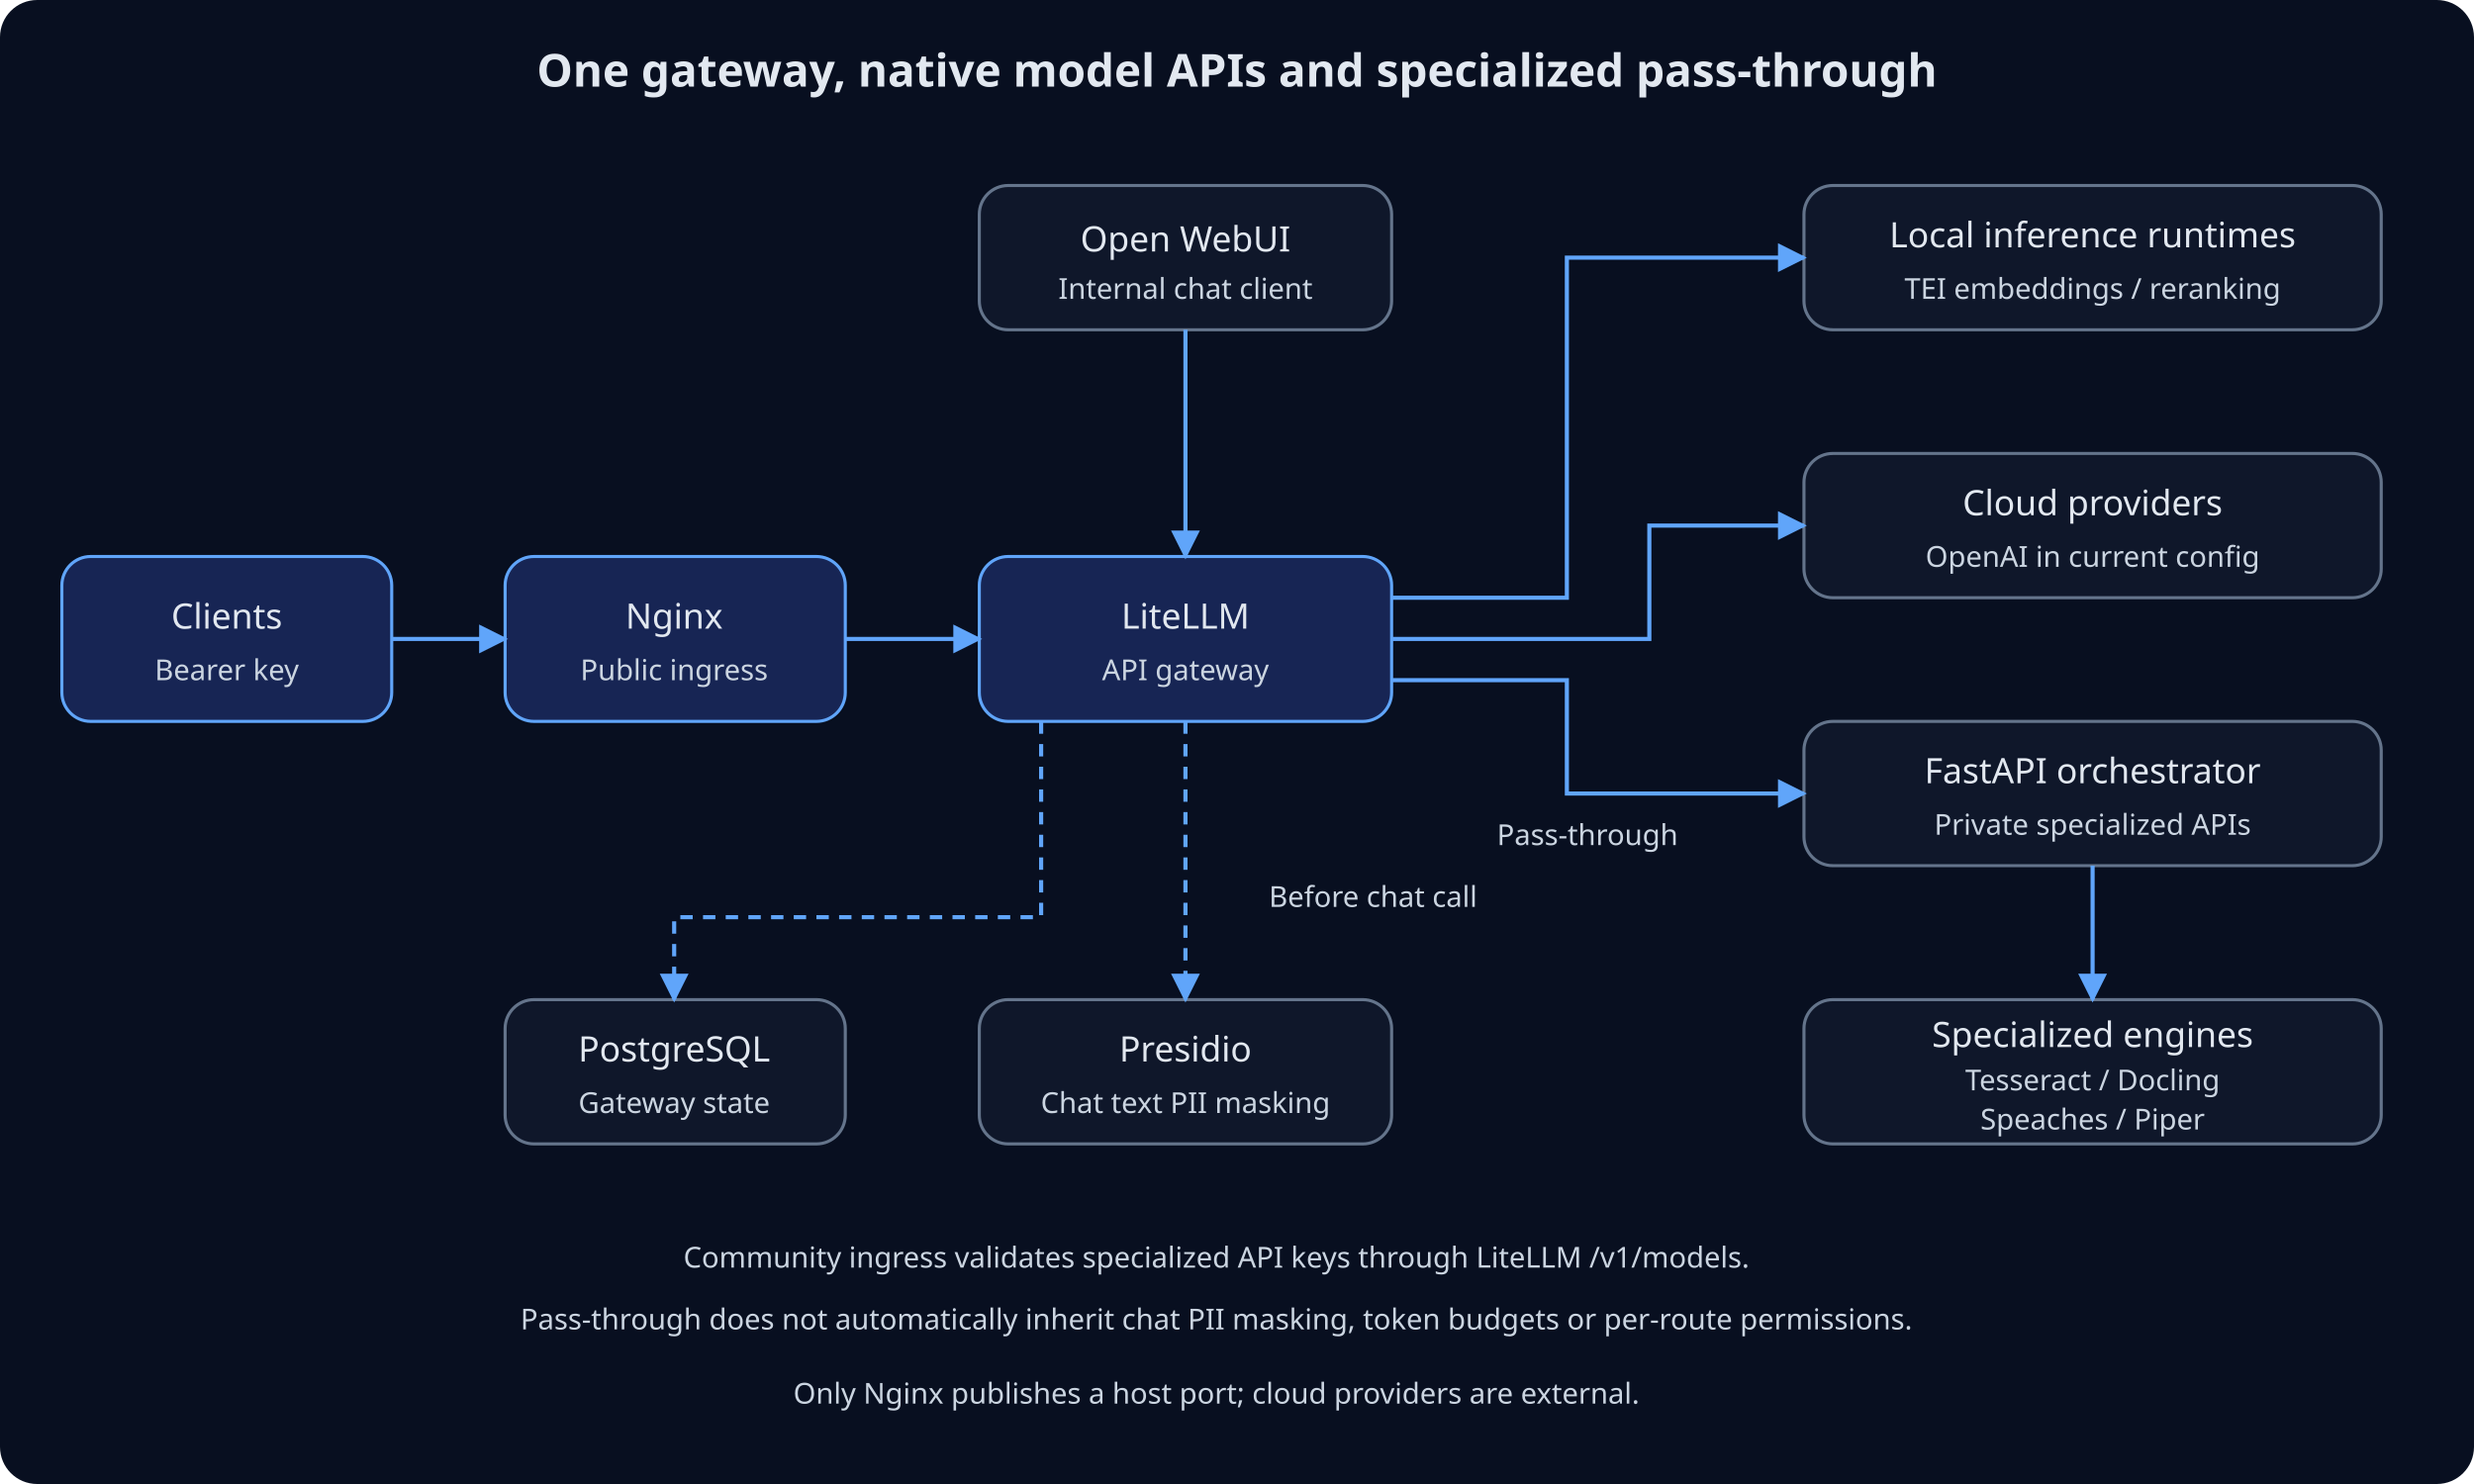
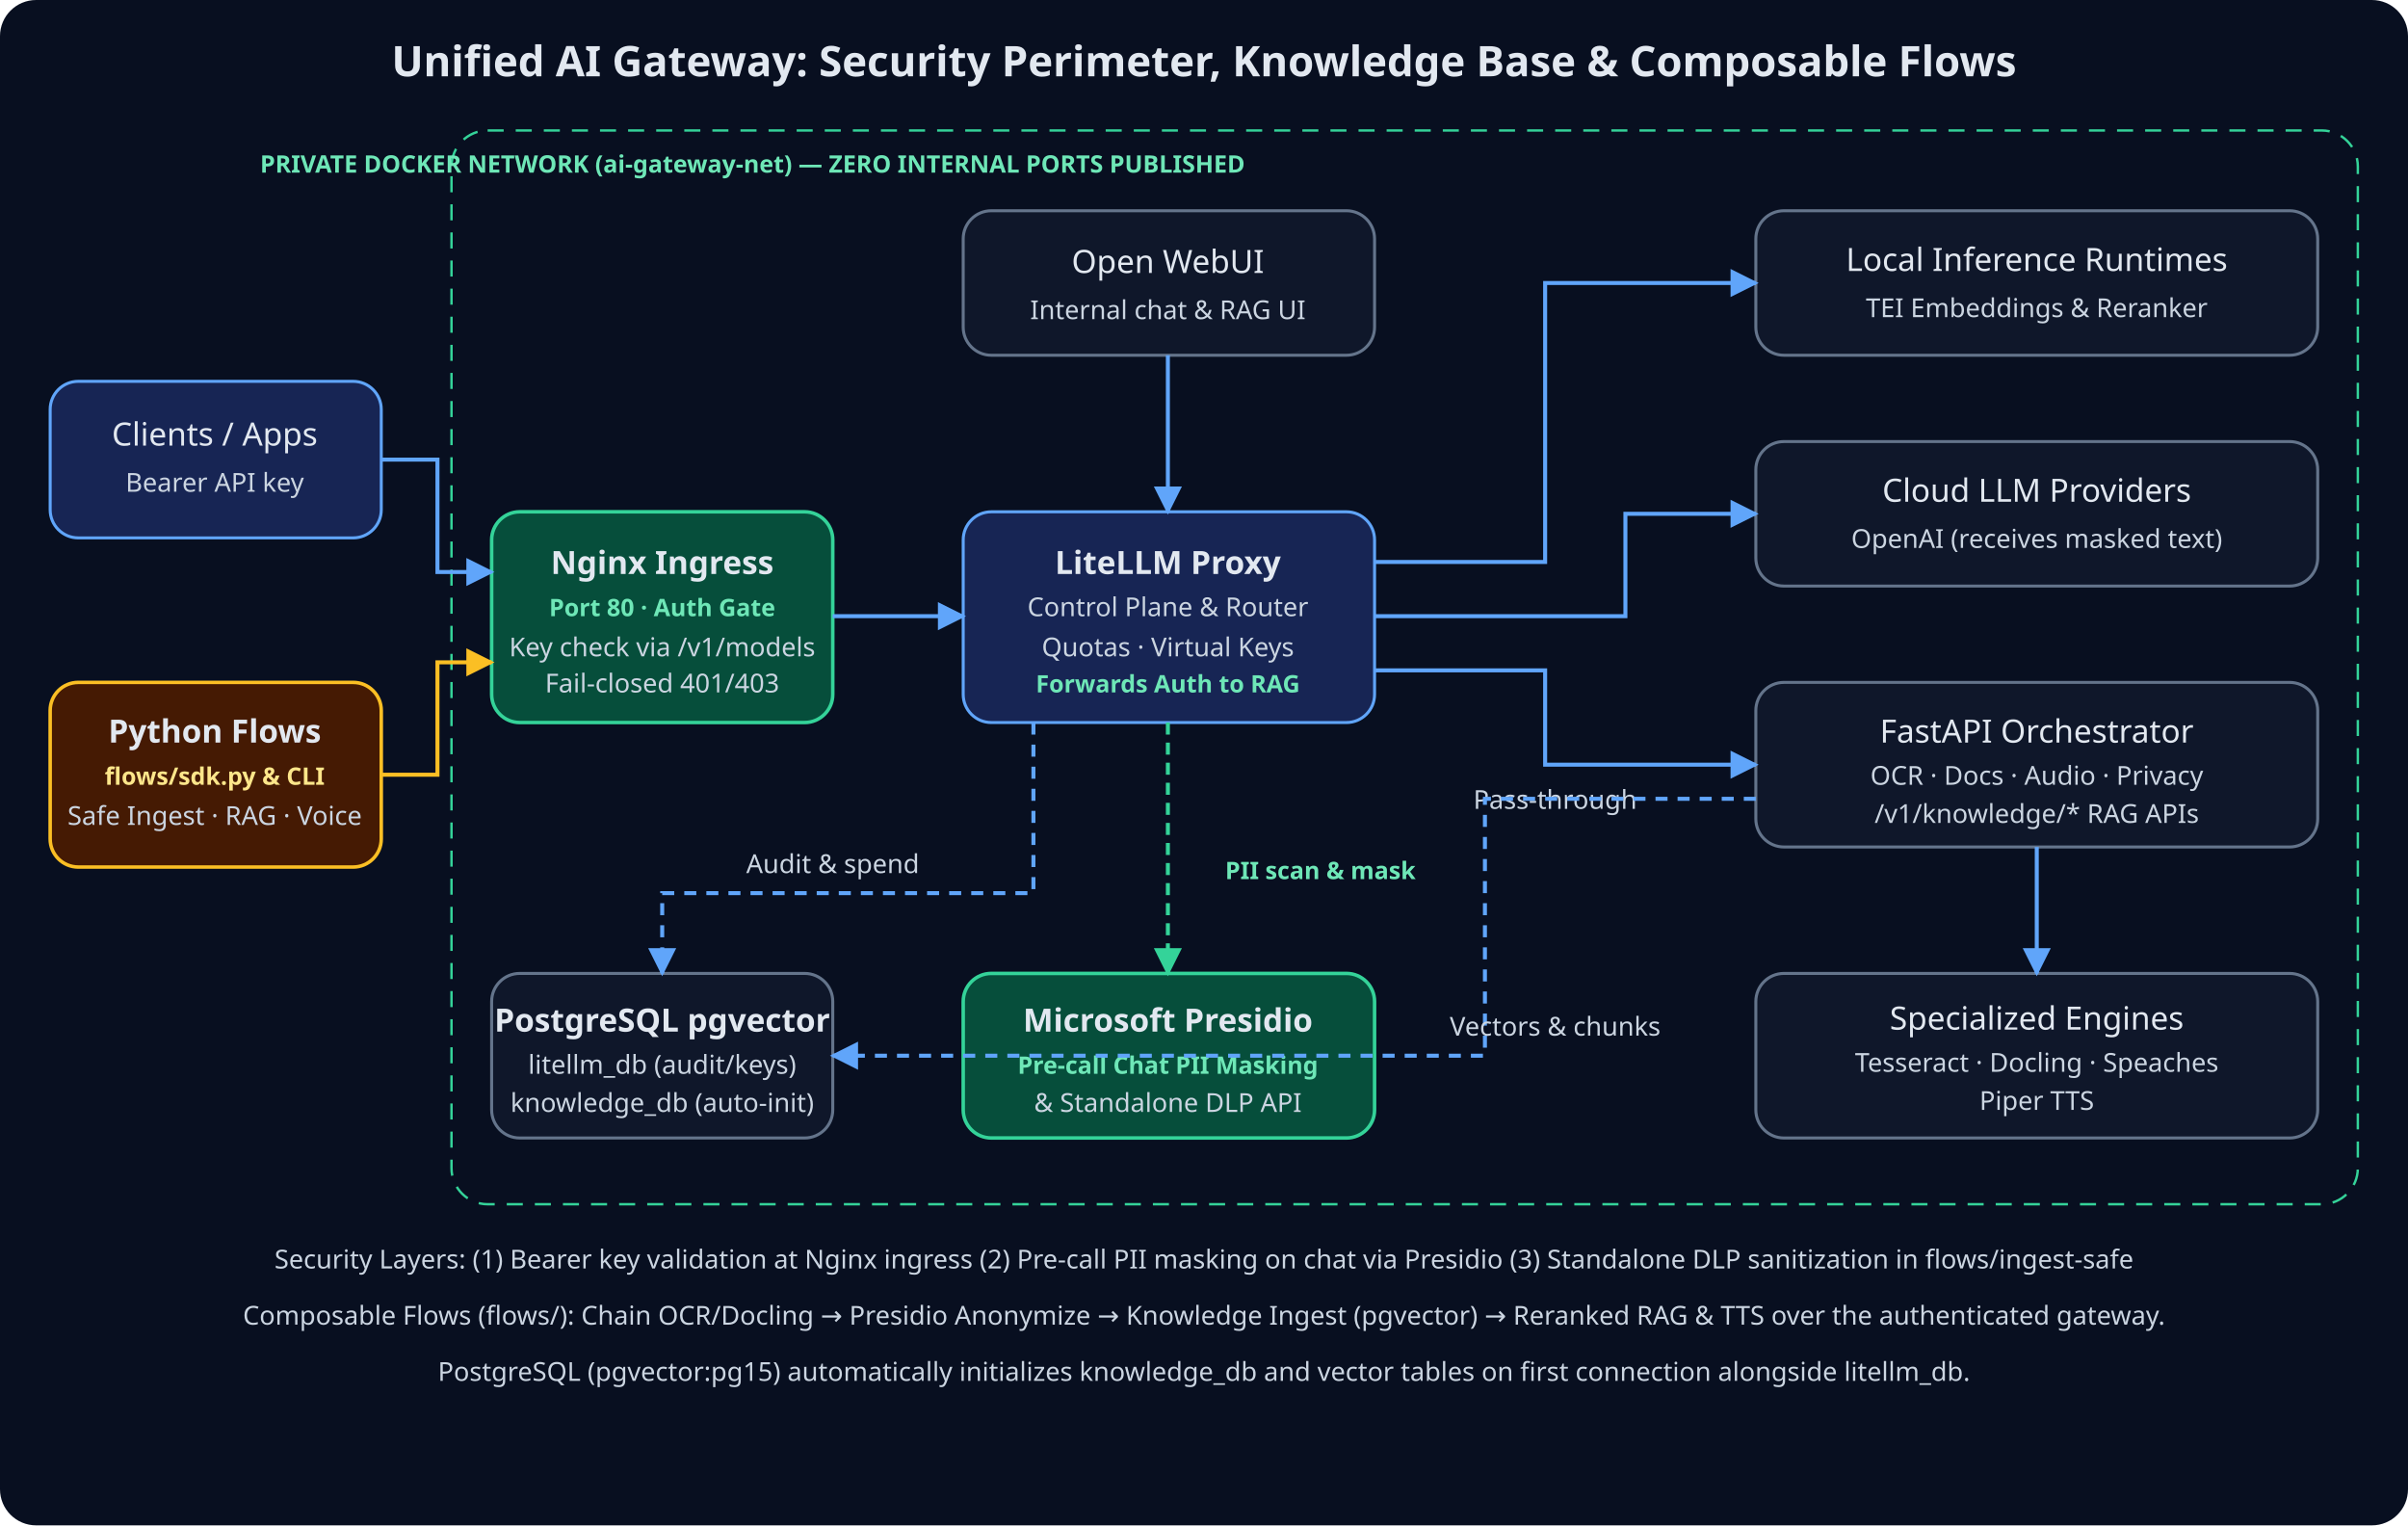
- <svg xmlns="http://www.w3.org/2000/svg" viewBox="0 0 1200 720" role="img" aria-labelledby="title desc">
+ <svg xmlns="http://www.w3.org/2000/svg" viewBox="0 0 1200 760" role="img" aria-labelledby="title desc">
  <defs>
    <marker id="arrow" viewBox="0 0 10 10" refX="9" refY="5" markerWidth="7" markerHeight="7" orient="auto-start-reverse">
      <path d="M0 0L10 5L0 10Z" fill="#60a5fa" />
    </marker>
+     <marker id="arrow-sec" viewBox="0 0 10 10" refX="9" refY="5" markerWidth="7" markerHeight="7" orient="auto-start-reverse">
+       <path d="M0 0L10 5L0 10Z" fill="#34d399" />
+     </marker>
+     <marker id="arrow-flow" viewBox="0 0 10 10" refX="9" refY="5" markerWidth="7" markerHeight="7" orient="auto-start-reverse">
+       <path d="M0 0L10 5L0 10Z" fill="#fbbf24" />
+     </marker>
  </defs>
-   <style>text{font-family:system-ui,sans-serif;fill:#e2e8f0;font-size:17px;text-anchor:middle}.small{font-size:14px;fill:#cbd5e1}.heading{font-size:22px;font-weight:650}.box{fill:#172554;stroke:#60a5fa;stroke-width:1.5;rx:14}.private{fill:#0f172a;stroke:#64748b;stroke-width:1.5;rx:14}.edge{fill:none;stroke:#60a5fa;stroke-width:2;marker-end:url(#arrow)}.dashed{stroke-dasharray:6 5}</style>
-   <rect width="1200" height="720" rx="18" fill="#080f20" />
-   <text x="600" y="42" class="heading">One gateway, native model APIs and specialized pass-through</text>
-   <rect class="box" x="30" y="270" width="160" height="80" />
-   <text x="110" y="305">Clients</text>
-   <text x="110" y="330" class="small">Bearer key</text>
-   <rect class="box" x="245" y="270" width="165" height="80" />
-   <text x="327" y="305">Nginx</text>
-   <text x="327" y="330" class="small">Public ingress</text>
-   <rect class="box" x="475" y="270" width="200" height="80" />
-   <text x="575" y="305">LiteLLM</text>
-   <text x="575" y="330" class="small">API gateway</text>
-   <rect class="private" x="475" y="90" width="200" height="70" />
-   <text x="575" y="122">Open WebUI</text>
-   <text x="575" y="145" class="small">Internal chat client</text>
-   <rect class="private" x="875" y="90" width="280" height="70" />
-   <text x="1015" y="120">Local inference runtimes</text>
-   <text x="1015" y="145" class="small">TEI embeddings / reranking</text>
-   <rect class="private" x="875" y="220" width="280" height="70" />
-   <text x="1015" y="250">Cloud providers</text>
-   <text x="1015" y="275" class="small">OpenAI in current config</text>
-   <rect class="private" x="875" y="350" width="280" height="70" />
-   <text x="1015" y="380">FastAPI orchestrator</text>
-   <text x="1015" y="405" class="small">Private specialized APIs</text>
-   <rect class="private" x="875" y="485" width="280" height="70" />
-   <text x="1015" y="508">Specialized engines</text>
-   <text x="1015" y="529" class="small">Tesseract / Docling</text>
-   <text x="1015" y="548" class="small">Speaches / Piper</text>
-   <rect class="private" x="475" y="485" width="200" height="70" />
-   <text x="575" y="515">Presidio</text>
-   <text x="575" y="540" class="small">Chat text PII masking</text>
-   <rect class="private" x="245" y="485" width="165" height="70" />
-   <text x="327" y="515">PostgreSQL</text>
-   <text x="327" y="540" class="small">Gateway state</text>
-   <path class="edge" d="M190 310H245" />
-   <path class="edge" d="M410 310H475" />
-   <path class="edge" d="M575 160V270" />
-   <path class="edge" d="M675 290H760V125H875" />
-   <path class="edge" d="M675 310H800V255H875" />
-   <path class="edge" d="M675 330H760V385H875" />
-   <text x="770" y="410" class="small">Pass-through</text>
-   <path class="edge" d="M1015 420V485" />
-   <path class="edge dashed" d="M575 350V485" />
-   <text x="666" y="440" class="small">Before chat call</text>
-   <path class="edge dashed" d="M505 350V445H327V485" />
-   <text x="590" y="615" class="small">Community ingress validates specialized API keys through LiteLLM /v1/models.</text>
-   <text x="590" y="645" class="small">Pass-through does not automatically inherit chat PII masking, token budgets or per-route permissions.</text>
-   <text x="590" y="681" class="small">Only Nginx publishes a host port; cloud providers are external.</text>
+   <style>
+   text{font-family:system-ui,sans-serif;fill:#e2e8f0;font-size:16px;text-anchor:middle}
+   .small{font-size:13px;fill:#cbd5e1}
+   .sec-text{font-size:12px;fill:#6ee7b7;font-weight:600}
+   .flow-text{font-size:12px;fill:#fde68a;font-weight:600}
+   .heading{font-size:21px;font-weight:650}
+   .box{fill:#172554;stroke:#60a5fa;stroke-width:1.5;rx:14}
+   .private{fill:#0f172a;stroke:#64748b;stroke-width:1.5;rx:14}
+   .sec-box{fill:#064e3b;stroke:#34d399;stroke-width:1.75;rx:14}
+   .flow-box{fill:#451a03;stroke:#fbbf24;stroke-width:1.75;rx:14}
+   .edge{fill:none;stroke:#60a5fa;stroke-width:2;marker-end:url(#arrow)}
+   .sec-edge{fill:none;stroke:#34d399;stroke-width:2;stroke-dasharray:6 4;marker-end:url(#arrow-sec)}
+   .flow-edge{fill:none;stroke:#fbbf24;stroke-width:2;marker-end:url(#arrow-flow)}
+   .dashed{stroke-dasharray:6 5}
+ </style>
+   <rect width="1200" height="760" rx="18" fill="#080f20" />
+   <text x="600" y="38" class="heading">Unified AI Gateway: Security Perimeter, Knowledge Base &amp; Composable Flows</text>
+   <rect x="225" y="65" width="950" height="535" rx="18" fill="none" stroke="#34d399" stroke-width="1.2" stroke-dasharray="8 6" />
+   <text x="375" y="86" class="sec-text">PRIVATE DOCKER NETWORK (ai-gateway-net) — ZERO INTERNAL PORTS PUBLISHED</text>
+   <rect class="box" x="25" y="190" width="165" height="78" />
+   <text x="107" y="222">Clients / Apps</text>
+   <text x="107" y="245" class="small">Bearer API key</text>
+   <rect class="flow-box" x="25" y="340" width="165" height="92" />
+   <text x="107" y="370" fill="#fde68a" font-weight="650">Python Flows</text>
+   <text x="107" y="391" class="flow-text">flows/sdk.py &amp; CLI</text>
+   <text x="107" y="411" class="small">Safe Ingest · RAG · Voice</text>
+   <rect class="sec-box" x="245" y="255" width="170" height="105" />
+   <text x="330" y="286" font-weight="650">Nginx Ingress</text>
+   <text x="330" y="307" class="sec-text">Port 80 · Auth Gate</text>
+   <text x="330" y="327" class="small">Key check via /v1/models</text>
+   <text x="330" y="345" class="small">Fail-closed 401/403</text>
+   <rect class="box" x="480" y="255" width="205" height="105" />
+   <text x="582" y="286" font-weight="650">LiteLLM Proxy</text>
+   <text x="582" y="307" class="small">Control Plane &amp; Router</text>
+   <text x="582" y="327" class="small">Quotas · Virtual Keys</text>
+   <text x="582" y="345" class="sec-text">Forwards Auth to RAG</text>
+   <rect class="private" x="480" y="105" width="205" height="72" />
+   <text x="582" y="136">Open WebUI</text>
+   <text x="582" y="159" class="small">Internal chat &amp; RAG UI</text>
+   <rect class="private" x="875" y="105" width="280" height="72" />
+   <text x="1015" y="135">Local Inference Runtimes</text>
+   <text x="1015" y="158" class="small">TEI Embeddings &amp; Reranker</text>
+   <rect class="private" x="875" y="220" width="280" height="72" />
+   <text x="1015" y="250">Cloud LLM Providers</text>
+   <text x="1015" y="273" class="small">OpenAI (receives masked text)</text>
+   <rect class="private" x="875" y="340" width="280" height="82" />
+   <text x="1015" y="370">FastAPI Orchestrator</text>
+   <text x="1015" y="391" class="small">OCR · Docs · Audio · Privacy</text>
+   <text x="1015" y="410" class="small">/v1/knowledge/* RAG APIs</text>
+   <rect class="private" x="875" y="485" width="280" height="82" />
+   <text x="1015" y="513">Specialized Engines</text>
+   <text x="1015" y="534" class="small">Tesseract · Docling · Speaches</text>
+   <text x="1015" y="553" class="small">Piper TTS</text>
+   <rect class="sec-box" x="480" y="485" width="205" height="82" />
+   <text x="582" y="514" font-weight="650">Microsoft Presidio</text>
+   <text x="582" y="535" class="sec-text">Pre-call Chat PII Masking</text>
+   <text x="582" y="554" class="small">&amp; Standalone DLP API</text>
+   <rect class="private" x="245" y="485" width="170" height="82" />
+   <text x="330" y="514" font-weight="650">PostgreSQL pgvector</text>
+   <text x="330" y="535" class="small">litellm_db (audit/keys)</text>
+   <text x="330" y="554" class="small">knowledge_db (auto-init)</text>
+   <path class="edge" d="M190 229H218V285H245" />
+   <path class="flow-edge" d="M190 386H218V330H245" />
+   <path class="edge" d="M415 307H480" />
+   <path class="edge" d="M582 177V255" />
+   <path class="edge" d="M685 280H770V141H875" />
+   <path class="edge" d="M685 307H810V256H875" />
+   <path class="edge" d="M685 334H770V381H875" />
+   <text x="775" y="403" class="small">Pass-through</text>
+   <path class="edge" d="M1015 422V485" />
+   <path class="edge dashed" d="M875 398H740V526H415" />
+   <text x="775" y="516" class="small">Vectors &amp; chunks</text>
+   <path class="sec-edge" d="M582 360V485" />
+   <text x="658" y="438" class="sec-text">PII scan &amp; mask</text>
+   <path class="edge dashed" d="M515 360V445H330V485" />
+   <text x="415" y="435" class="small">Audit &amp; spend</text>
+   <text x="600" y="632" class="small">Security Layers: (1) Bearer key validation at Nginx ingress  (2) Pre-call PII masking on chat via Presidio  (3) Standalone DLP sanitization in flows/ingest-safe</text>
+   <text x="600" y="660" class="small">Composable Flows (flows/): Chain OCR/Docling → Presidio Anonymize → Knowledge Ingest (pgvector) → Reranked RAG &amp; TTS over the authenticated gateway.</text>
+   <text x="600" y="688" class="small">PostgreSQL (pgvector:pg15) automatically initializes knowledge_db and vector tables on first connection alongside litellm_db.</text>
</svg>
